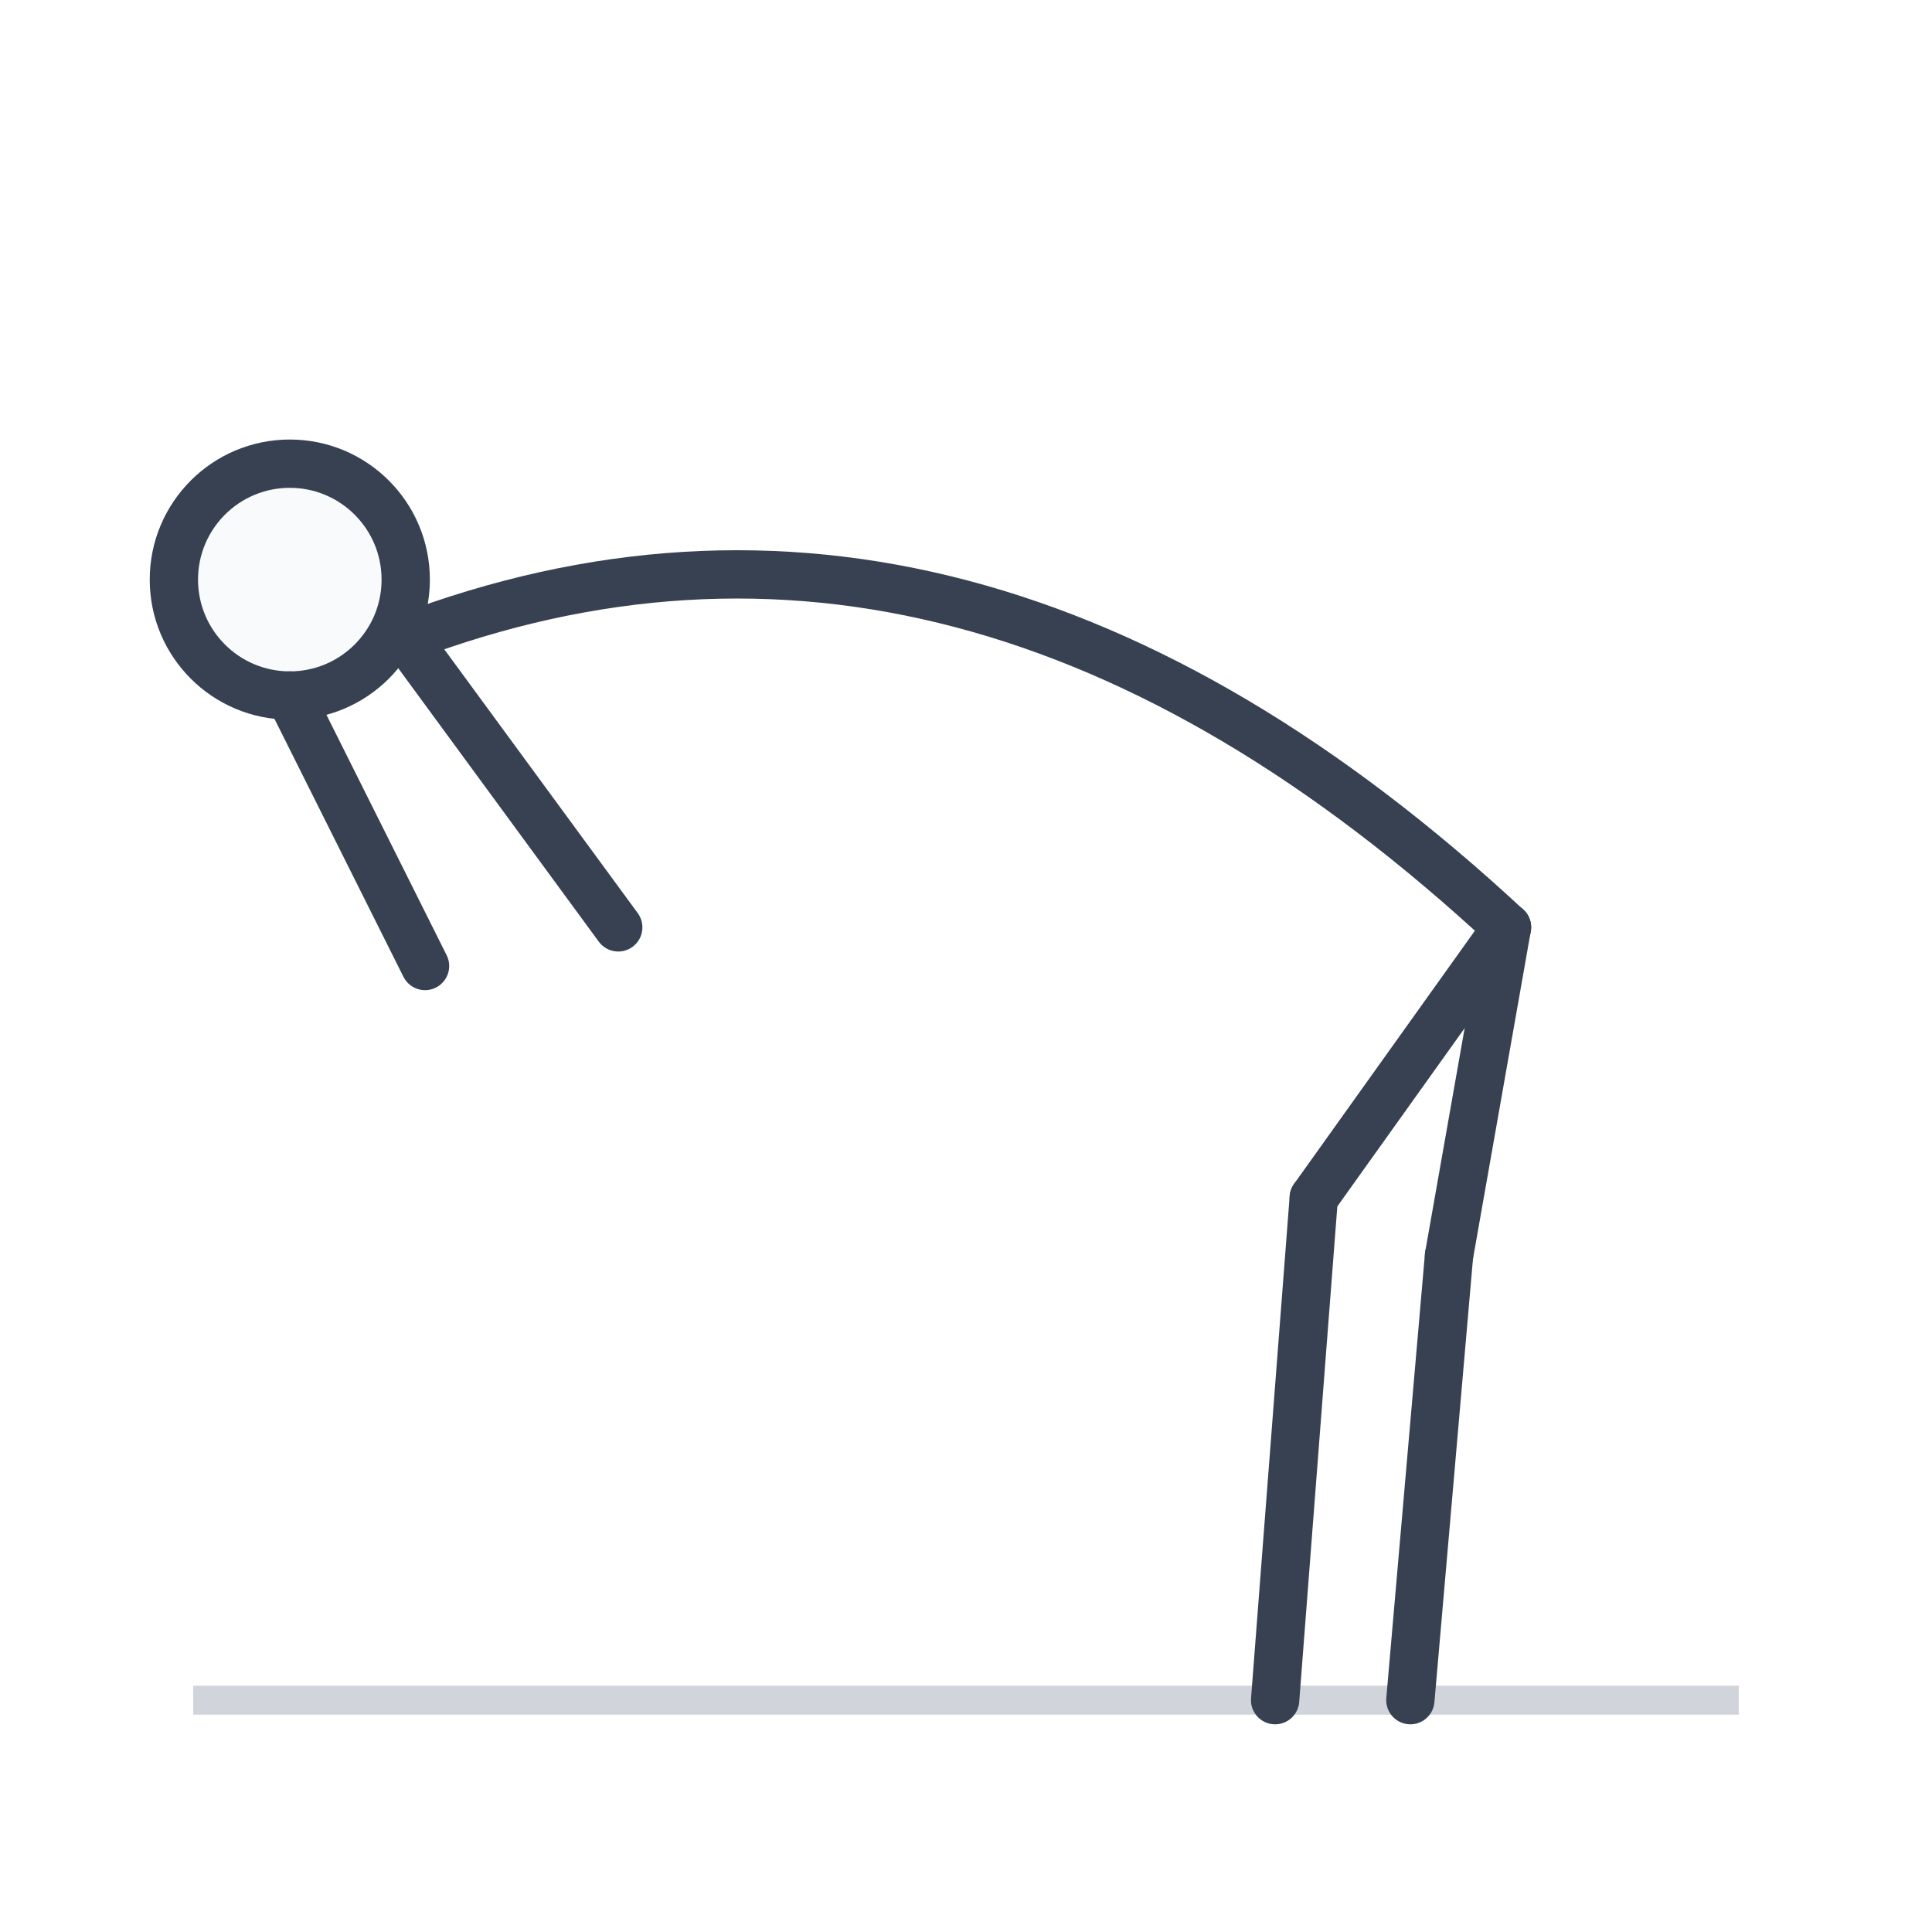
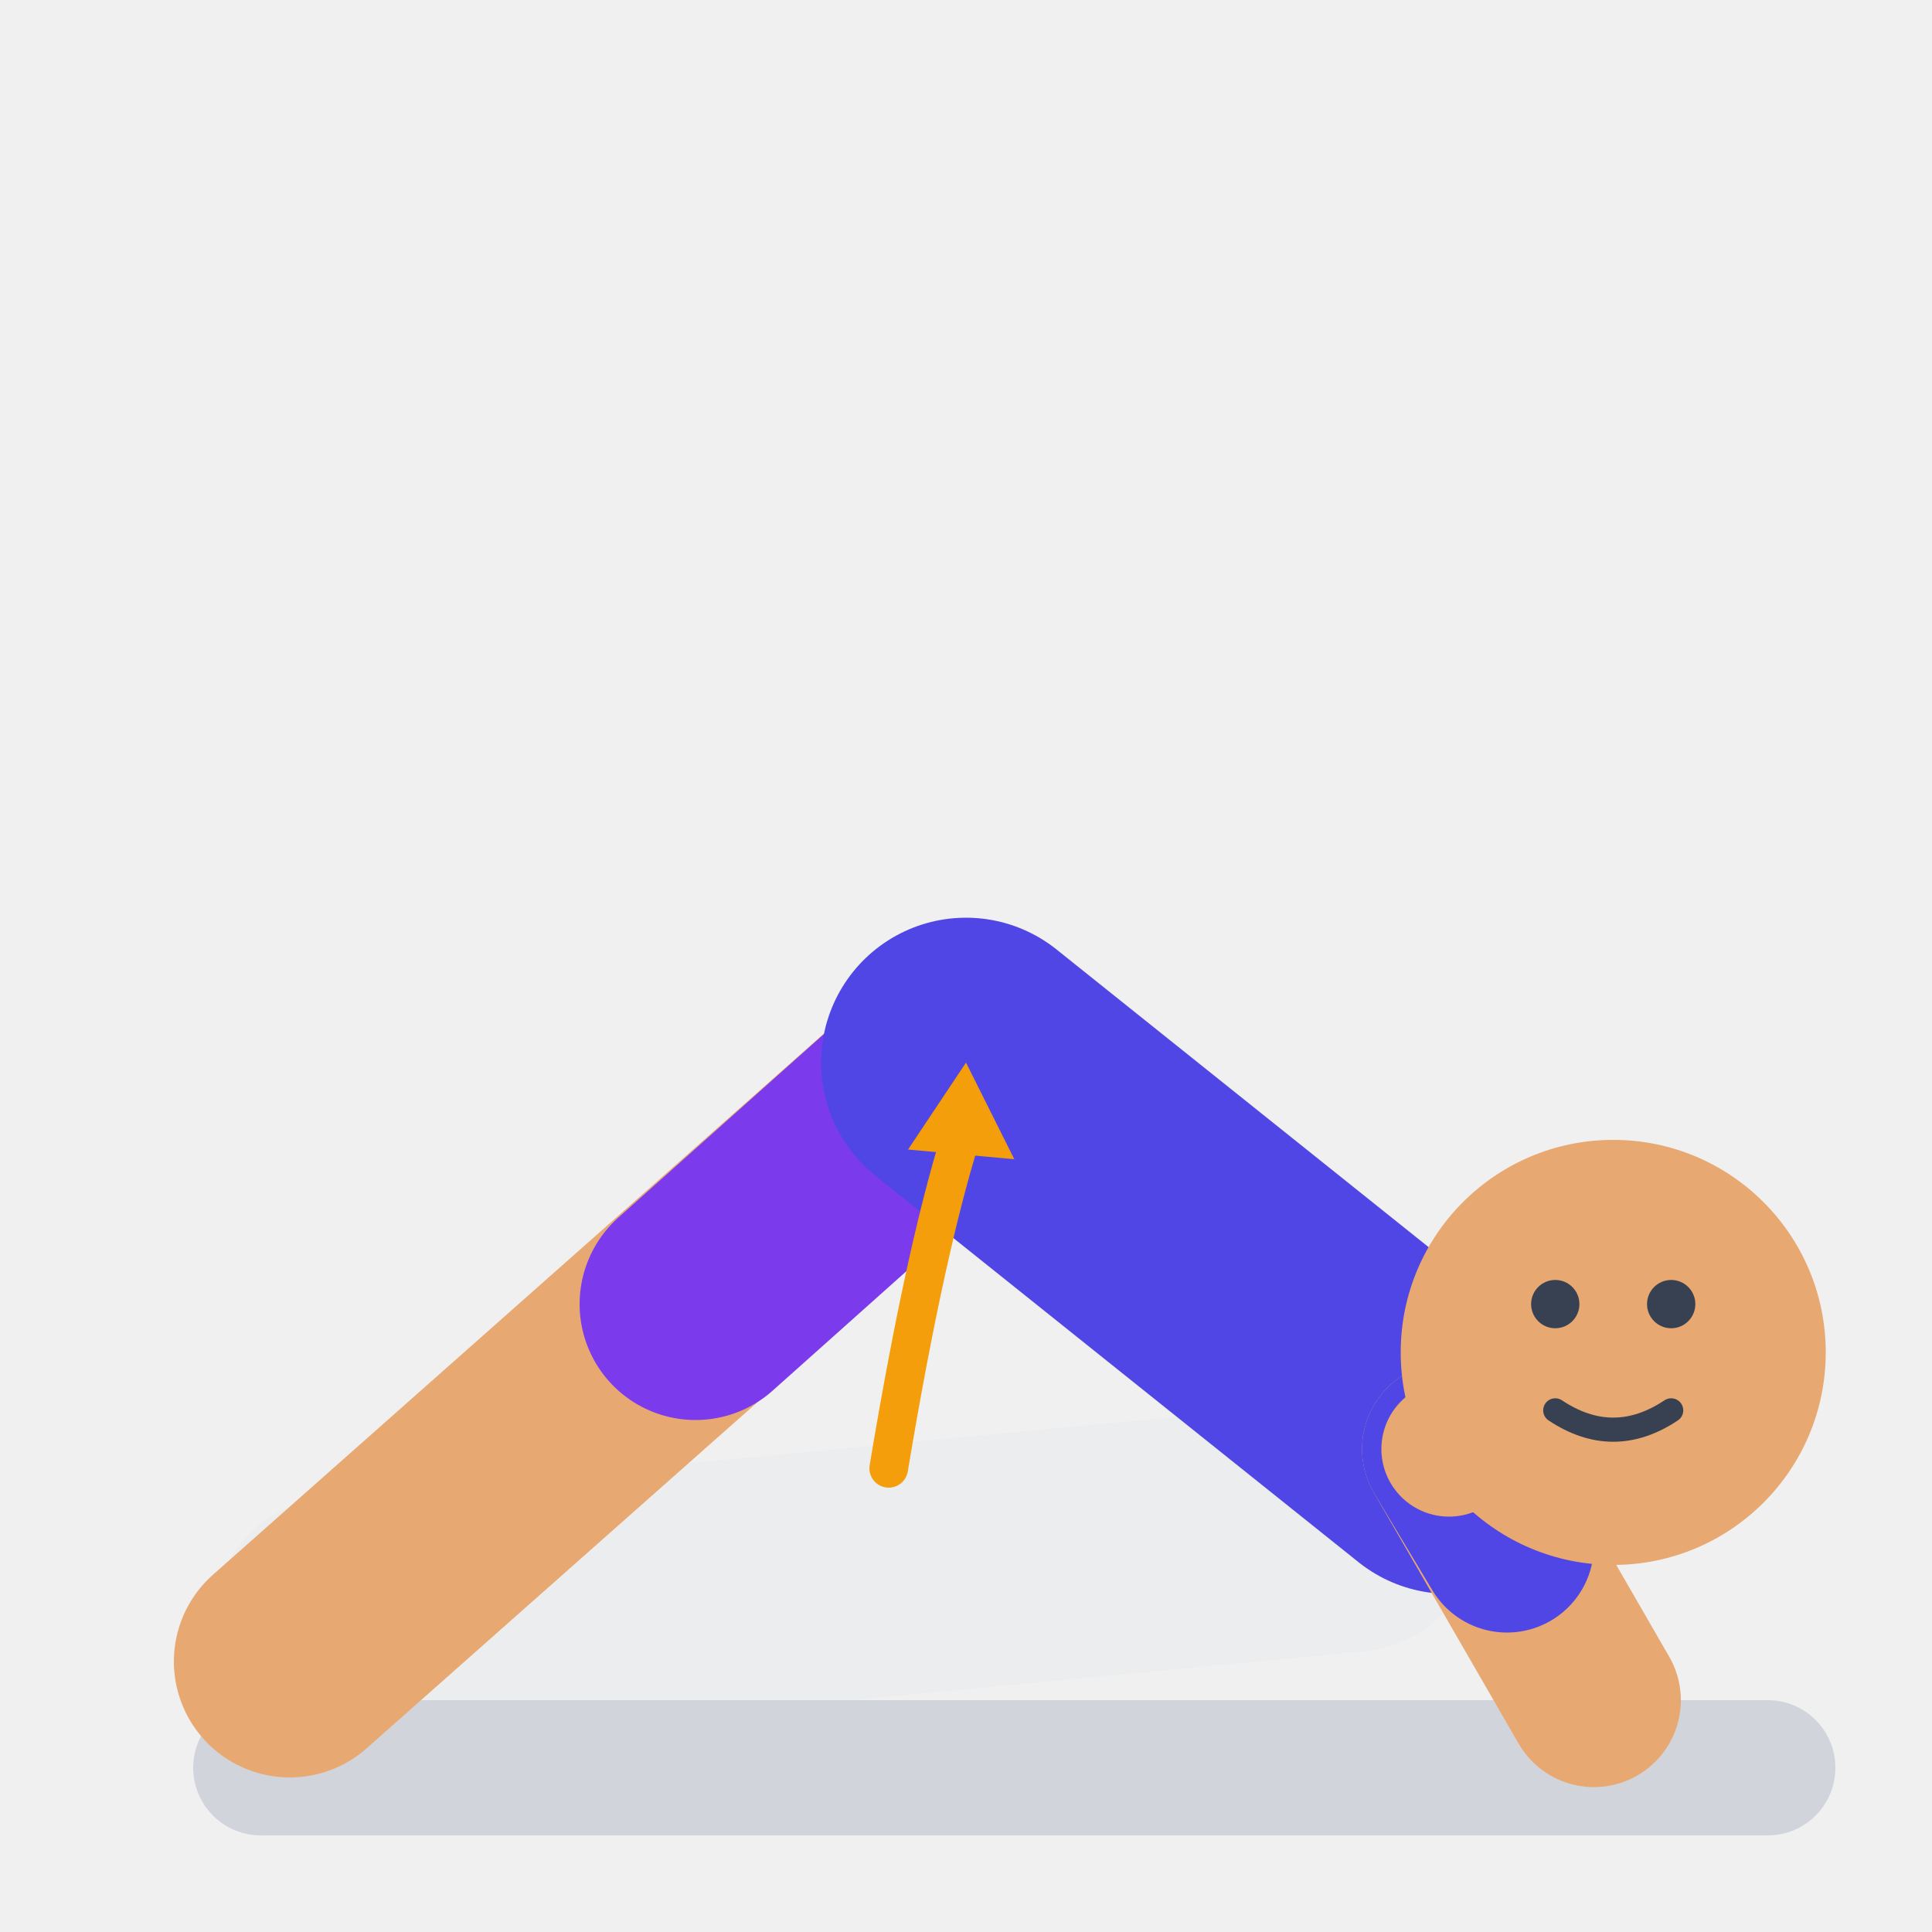
- <svg xmlns="http://www.w3.org/2000/svg" viewBox="0 0 100 100" width="100" height="100">
-   <rect width="100" height="100" fill="white" />
-   <line x1="10" y1="88" x2="90" y2="88" stroke="#d1d5db" stroke-width="1.5" />
-   <circle cx="15" cy="30" r="6" fill="#f9fafb" stroke="#374151" stroke-width="2.5" />
-   <path d="M 21,33 Q 50,22 78,48" stroke="#374151" stroke-width="2.5" stroke-linecap="round" stroke-linejoin="round" fill="none" />
-   <line x1="15" y1="36" x2="22" y2="50" stroke="#374151" stroke-width="2.5" stroke-linecap="round" />
-   <line x1="21" y1="33" x2="32" y2="48" stroke="#374151" stroke-width="2.5" stroke-linecap="round" />
-   <line x1="78" y1="48" x2="75" y2="65" stroke="#374151" stroke-width="2.5" stroke-linecap="round" />
-   <line x1="78" y1="48" x2="68" y2="62" stroke="#374151" stroke-width="2.5" stroke-linecap="round" />
-   <line x1="75" y1="65" x2="73" y2="88" stroke="#374151" stroke-width="2.5" stroke-linecap="round" />
-   <line x1="68" y1="62" x2="66" y2="88" stroke="#374151" stroke-width="2.5" stroke-linecap="round" />
+ <svg xmlns="http://www.w3.org/2000/svg" viewBox="0 0 200 200" width="200" height="200">
+   <line x1="35" y1="168" x2="140" y2="158" stroke="#E5E7EB" stroke-width="26" stroke-linecap="round" opacity="0.35" />
+   <rect x="20" y="176" width="170" height="14" rx="7" fill="#D1D5DB" />
+   <line x1="100" y1="110" x2="30" y2="172" stroke="#E8A872" stroke-width="24" stroke-linecap="round" />
+   <circle cx="30" cy="172" r="9" fill="#E8A872" />
+   <line x1="100" y1="110" x2="72" y2="135" stroke="#7C3AED" stroke-width="24" stroke-linecap="round" />
+   <line x1="100" y1="110" x2="150" y2="150" stroke="#4F46E5" stroke-width="30" stroke-linecap="round" />
+   <line x1="150" y1="150" x2="165" y2="176" stroke="#E8A872" stroke-width="18" stroke-linecap="round" />
+   <circle cx="165" cy="176" r="8" fill="#E8A872" />
+   <line x1="150" y1="150" x2="156" y2="160" stroke="#4F46E5" stroke-width="18" stroke-linecap="round" />
+   <line x1="150" y1="150" x2="160" y2="144" stroke="#E8A872" stroke-width="14" stroke-linecap="round" />
+   <circle cx="167" cy="140" r="22" fill="#E8A872" />
+   <circle cx="161" cy="135" r="2.5" fill="#374151" />
+   <circle cx="173" cy="135" r="2.5" fill="#374151" />
+   <path d="M161,146 Q167,150 173,146" stroke="#374151" stroke-width="2.5" fill="none" stroke-linecap="round" />
+   <path d="M92,152 Q96,128 100,116" stroke="#F59E0B" stroke-width="4" fill="none" stroke-linecap="round" />
+   <polygon points="100,110 94,119 105,120" fill="#F59E0B" />
</svg>
